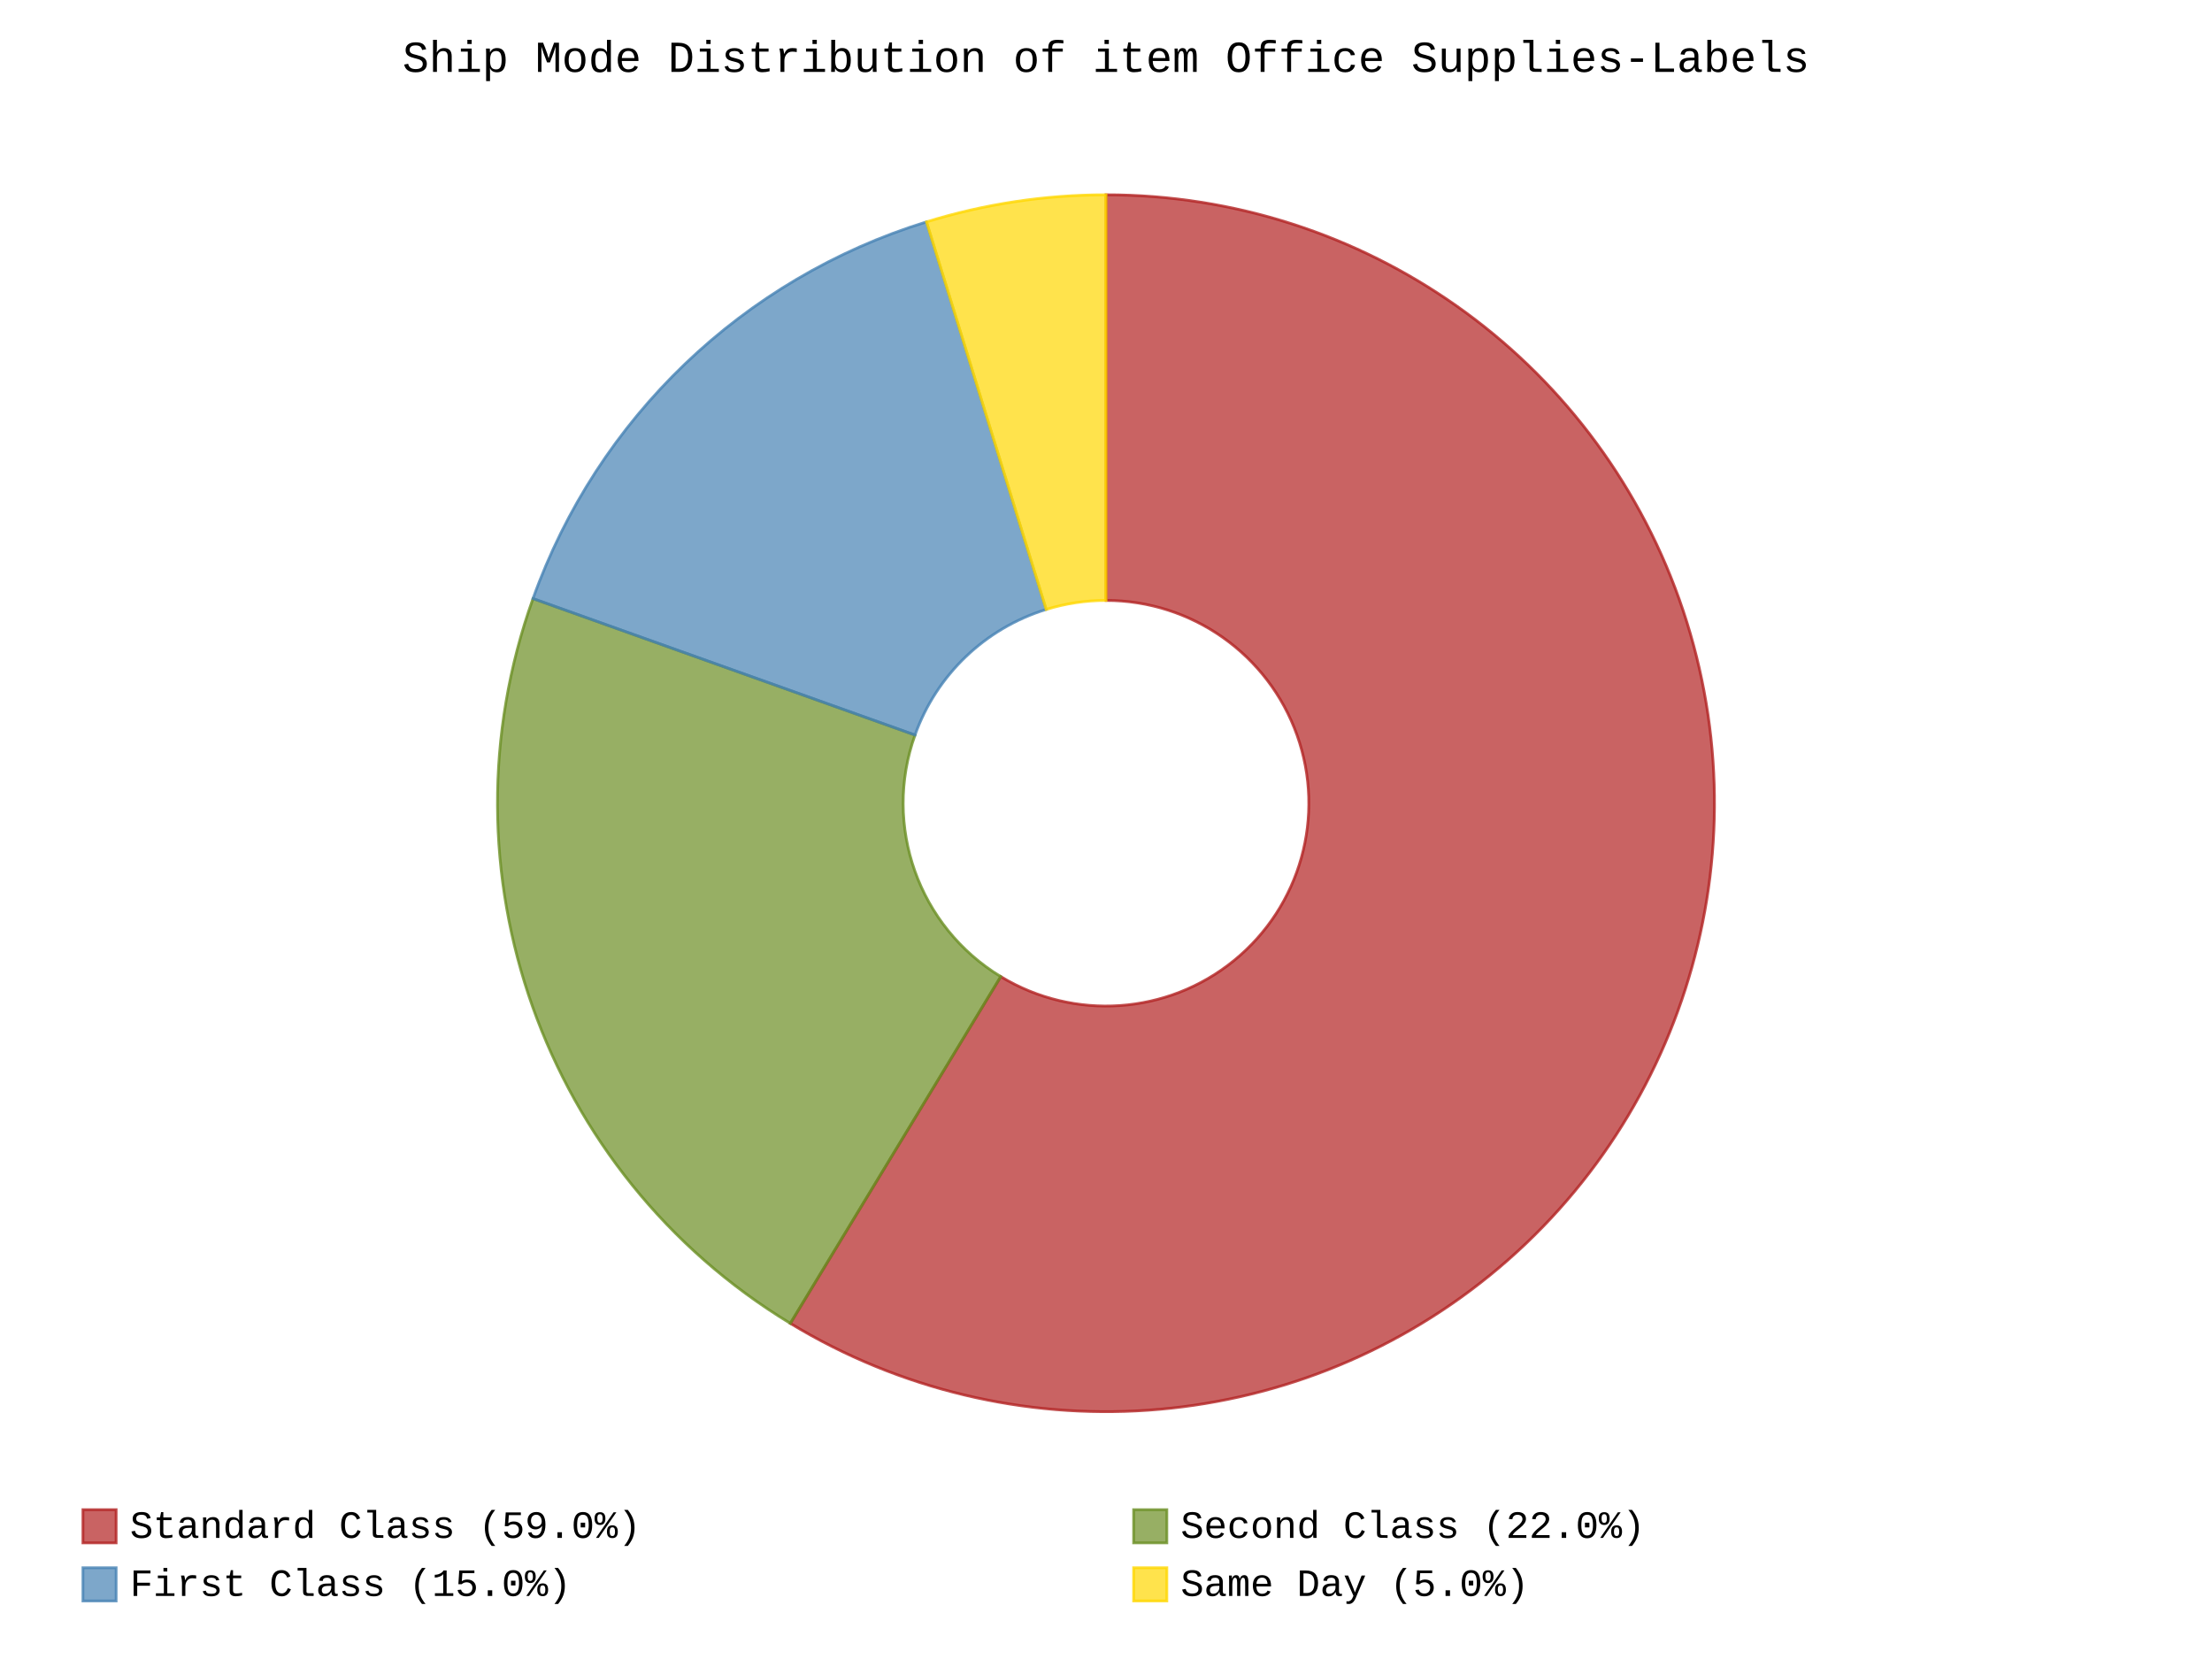
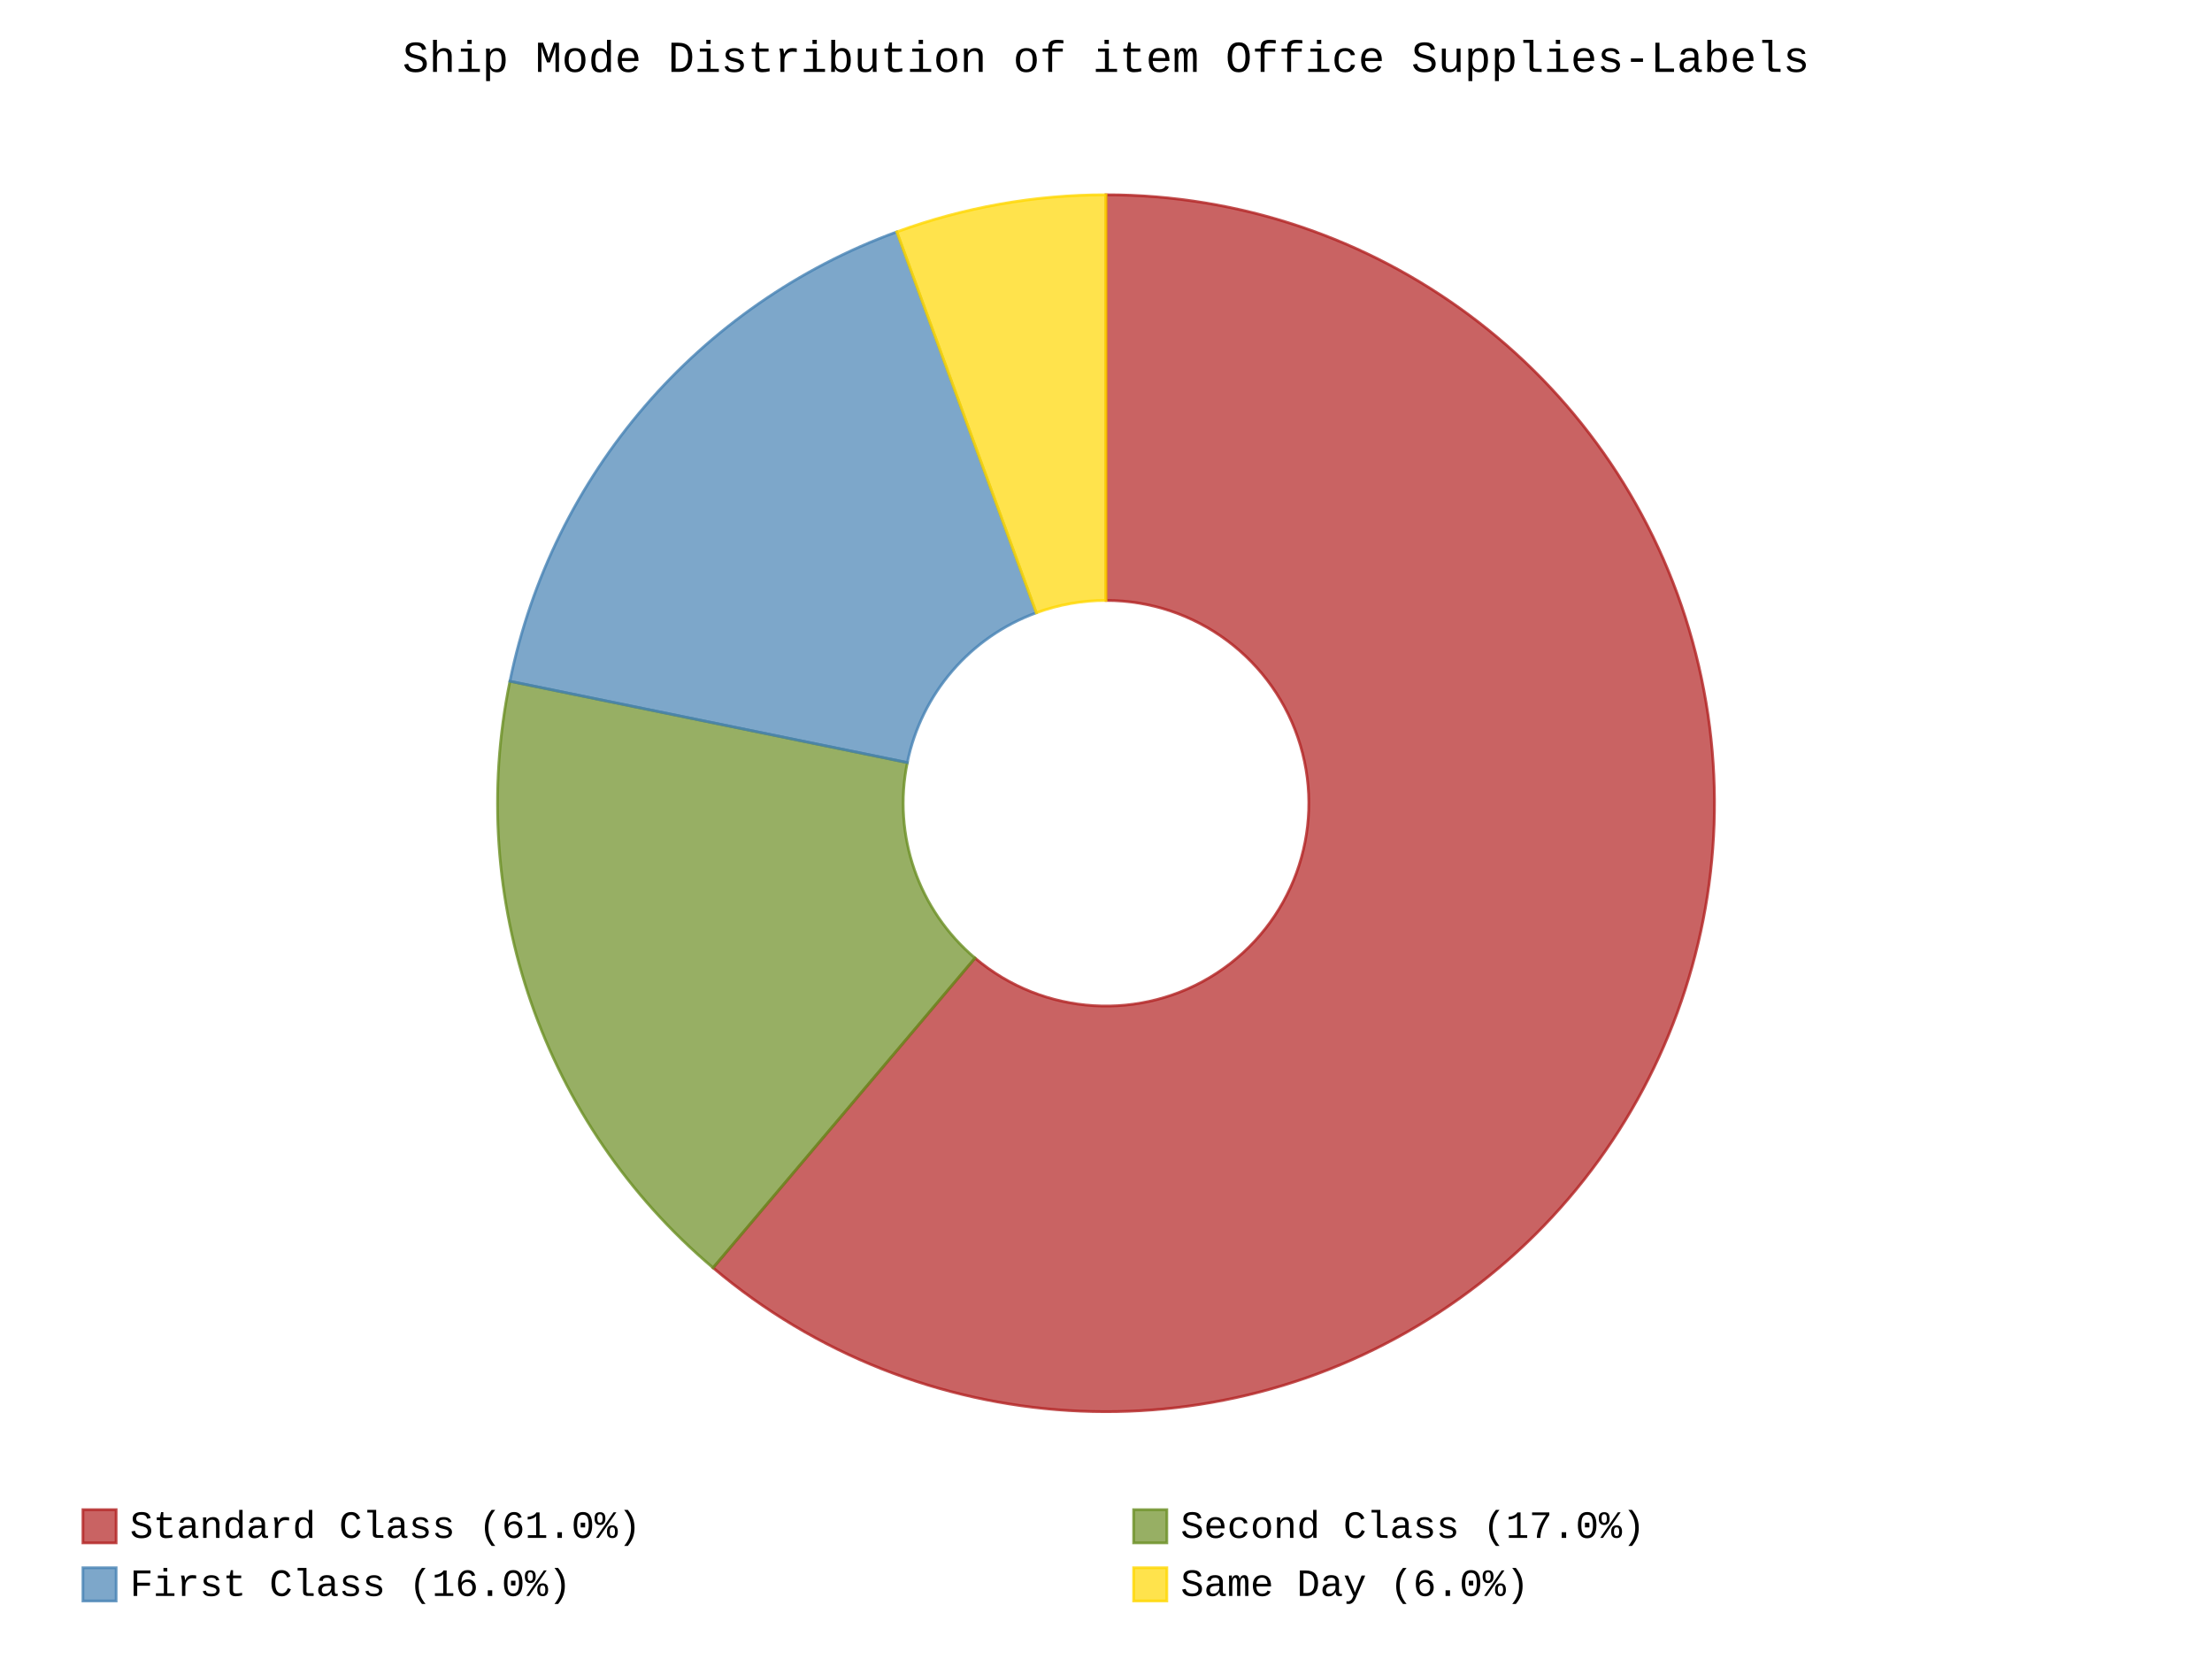
- <svg xmlns="http://www.w3.org/2000/svg" id="chart-147aac83-71d9-449b-b2d4-8bdca99d1fc9" class="pygal-chart" viewBox="0 0 800 600">
+ <svg xmlns="http://www.w3.org/2000/svg" id="chart-e6fc0176-fed3-4e7d-a054-7f10b53333e5" class="pygal-chart" viewBox="0 0 800 600">
  <defs>
-     <style type="text/css">#chart-147aac83-71d9-449b-b2d4-8bdca99d1fc9{-webkit-user-select:none;-webkit-font-smoothing:antialiased;font-family:Consolas,"Liberation Mono",Menlo,Courier,monospace}#chart-147aac83-71d9-449b-b2d4-8bdca99d1fc9 .title{font-family:Consolas,"Liberation Mono",Menlo,Courier,monospace;font-size:16px}#chart-147aac83-71d9-449b-b2d4-8bdca99d1fc9 .legends .legend text{font-family:Consolas,"Liberation Mono",Menlo,Courier,monospace;font-size:14px}#chart-147aac83-71d9-449b-b2d4-8bdca99d1fc9 .axis text{font-family:Consolas,"Liberation Mono",Menlo,Courier,monospace;font-size:10px}#chart-147aac83-71d9-449b-b2d4-8bdca99d1fc9 .axis text.major{font-family:Consolas,"Liberation Mono",Menlo,Courier,monospace;font-size:10px}#chart-147aac83-71d9-449b-b2d4-8bdca99d1fc9 .text-overlay text.value{font-family:Consolas,"Liberation Mono",Menlo,Courier,monospace;font-size:16px}#chart-147aac83-71d9-449b-b2d4-8bdca99d1fc9 .text-overlay text.label{font-family:Consolas,"Liberation Mono",Menlo,Courier,monospace;font-size:10px}#chart-147aac83-71d9-449b-b2d4-8bdca99d1fc9 .tooltip{font-family:Consolas,"Liberation Mono",Menlo,Courier,monospace;font-size:14px}#chart-147aac83-71d9-449b-b2d4-8bdca99d1fc9 text.no_data{font-family:Consolas,"Liberation Mono",Menlo,Courier,monospace;font-size:64px}
- #chart-147aac83-71d9-449b-b2d4-8bdca99d1fc9{background-color:white}#chart-147aac83-71d9-449b-b2d4-8bdca99d1fc9 path,#chart-147aac83-71d9-449b-b2d4-8bdca99d1fc9 line,#chart-147aac83-71d9-449b-b2d4-8bdca99d1fc9 rect,#chart-147aac83-71d9-449b-b2d4-8bdca99d1fc9 circle{-webkit-transition:150ms;-moz-transition:150ms;transition:150ms}#chart-147aac83-71d9-449b-b2d4-8bdca99d1fc9 .graph &gt; .background{fill:white}#chart-147aac83-71d9-449b-b2d4-8bdca99d1fc9 .plot &gt; .background{fill:white}#chart-147aac83-71d9-449b-b2d4-8bdca99d1fc9 .graph{fill:black}#chart-147aac83-71d9-449b-b2d4-8bdca99d1fc9 text.no_data{fill:black}#chart-147aac83-71d9-449b-b2d4-8bdca99d1fc9 .title{fill:black}#chart-147aac83-71d9-449b-b2d4-8bdca99d1fc9 .legends .legend text{fill:black}#chart-147aac83-71d9-449b-b2d4-8bdca99d1fc9 .legends .legend:hover text{fill:black}#chart-147aac83-71d9-449b-b2d4-8bdca99d1fc9 .axis .line{stroke:black}#chart-147aac83-71d9-449b-b2d4-8bdca99d1fc9 .axis .guide.line{stroke:#333333}#chart-147aac83-71d9-449b-b2d4-8bdca99d1fc9 .axis .major.line{stroke:black}#chart-147aac83-71d9-449b-b2d4-8bdca99d1fc9 .axis text.major{fill:black}#chart-147aac83-71d9-449b-b2d4-8bdca99d1fc9 .axis.y .guides:hover .guide.line,#chart-147aac83-71d9-449b-b2d4-8bdca99d1fc9 .line-graph .axis.x .guides:hover .guide.line,#chart-147aac83-71d9-449b-b2d4-8bdca99d1fc9 .stackedline-graph .axis.x .guides:hover .guide.line,#chart-147aac83-71d9-449b-b2d4-8bdca99d1fc9 .xy-graph .axis.x .guides:hover .guide.line{stroke:black}#chart-147aac83-71d9-449b-b2d4-8bdca99d1fc9 .axis .guides:hover text{fill:black}#chart-147aac83-71d9-449b-b2d4-8bdca99d1fc9 .reactive{fill-opacity:.7;stroke-opacity:.8;stroke-width:1}#chart-147aac83-71d9-449b-b2d4-8bdca99d1fc9 .ci{stroke:black}#chart-147aac83-71d9-449b-b2d4-8bdca99d1fc9 .reactive.active,#chart-147aac83-71d9-449b-b2d4-8bdca99d1fc9 .active .reactive{fill-opacity:.8;stroke-opacity:.9;stroke-width:4}#chart-147aac83-71d9-449b-b2d4-8bdca99d1fc9 .ci .reactive.active{stroke-width:1.5}#chart-147aac83-71d9-449b-b2d4-8bdca99d1fc9 .series text{fill:black}#chart-147aac83-71d9-449b-b2d4-8bdca99d1fc9 .tooltip rect{fill:white;stroke:black;-webkit-transition:opacity 150ms;-moz-transition:opacity 150ms;transition:opacity 150ms}#chart-147aac83-71d9-449b-b2d4-8bdca99d1fc9 .tooltip .label{fill:black}#chart-147aac83-71d9-449b-b2d4-8bdca99d1fc9 .tooltip .label{fill:black}#chart-147aac83-71d9-449b-b2d4-8bdca99d1fc9 .tooltip .legend{font-size:.8em;fill:#333333}#chart-147aac83-71d9-449b-b2d4-8bdca99d1fc9 .tooltip .x_label{font-size:.6em;fill:black}#chart-147aac83-71d9-449b-b2d4-8bdca99d1fc9 .tooltip .xlink{font-size:.5em;text-decoration:underline}#chart-147aac83-71d9-449b-b2d4-8bdca99d1fc9 .tooltip .value{font-size:1.5em}#chart-147aac83-71d9-449b-b2d4-8bdca99d1fc9 .bound{font-size:.5em}#chart-147aac83-71d9-449b-b2d4-8bdca99d1fc9 .max-value{font-size:.75em;fill:#333333}#chart-147aac83-71d9-449b-b2d4-8bdca99d1fc9 .map-element{fill:white;stroke:#333333 !important}#chart-147aac83-71d9-449b-b2d4-8bdca99d1fc9 .map-element .reactive{fill-opacity:inherit;stroke-opacity:inherit}#chart-147aac83-71d9-449b-b2d4-8bdca99d1fc9 .color-0,#chart-147aac83-71d9-449b-b2d4-8bdca99d1fc9 .color-0 a:visited{stroke:#B22222;fill:#B22222}#chart-147aac83-71d9-449b-b2d4-8bdca99d1fc9 .color-1,#chart-147aac83-71d9-449b-b2d4-8bdca99d1fc9 .color-1 a:visited{stroke:#6B8E23;fill:#6B8E23}#chart-147aac83-71d9-449b-b2d4-8bdca99d1fc9 .color-2,#chart-147aac83-71d9-449b-b2d4-8bdca99d1fc9 .color-2 a:visited{stroke:#4682B4;fill:#4682B4}#chart-147aac83-71d9-449b-b2d4-8bdca99d1fc9 .color-3,#chart-147aac83-71d9-449b-b2d4-8bdca99d1fc9 .color-3 a:visited{stroke:#FFD700;fill:#FFD700}#chart-147aac83-71d9-449b-b2d4-8bdca99d1fc9 .text-overlay .color-0 text{fill:black}#chart-147aac83-71d9-449b-b2d4-8bdca99d1fc9 .text-overlay .color-1 text{fill:black}#chart-147aac83-71d9-449b-b2d4-8bdca99d1fc9 .text-overlay .color-2 text{fill:black}#chart-147aac83-71d9-449b-b2d4-8bdca99d1fc9 .text-overlay .color-3 text{fill:black}
- #chart-147aac83-71d9-449b-b2d4-8bdca99d1fc9 text.no_data{text-anchor:middle}#chart-147aac83-71d9-449b-b2d4-8bdca99d1fc9 .guide.line{fill:none}#chart-147aac83-71d9-449b-b2d4-8bdca99d1fc9 .centered{text-anchor:middle}#chart-147aac83-71d9-449b-b2d4-8bdca99d1fc9 .title{text-anchor:middle}#chart-147aac83-71d9-449b-b2d4-8bdca99d1fc9 .legends .legend text{fill-opacity:1}#chart-147aac83-71d9-449b-b2d4-8bdca99d1fc9 .axis.x text{text-anchor:middle}#chart-147aac83-71d9-449b-b2d4-8bdca99d1fc9 .axis.x:not(.web) text[transform]{text-anchor:start}#chart-147aac83-71d9-449b-b2d4-8bdca99d1fc9 .axis.x:not(.web) text[transform].backwards{text-anchor:end}#chart-147aac83-71d9-449b-b2d4-8bdca99d1fc9 .axis.y text{text-anchor:end}#chart-147aac83-71d9-449b-b2d4-8bdca99d1fc9 .axis.y text[transform].backwards{text-anchor:start}#chart-147aac83-71d9-449b-b2d4-8bdca99d1fc9 .axis.y2 text{text-anchor:start}#chart-147aac83-71d9-449b-b2d4-8bdca99d1fc9 .axis.y2 text[transform].backwards{text-anchor:end}#chart-147aac83-71d9-449b-b2d4-8bdca99d1fc9 .axis .guide.line{stroke-dasharray:4,4;stroke:black}#chart-147aac83-71d9-449b-b2d4-8bdca99d1fc9 .axis .major.guide.line{stroke-dasharray:6,6;stroke:black}#chart-147aac83-71d9-449b-b2d4-8bdca99d1fc9 .horizontal .axis.y .guide.line,#chart-147aac83-71d9-449b-b2d4-8bdca99d1fc9 .horizontal .axis.y2 .guide.line,#chart-147aac83-71d9-449b-b2d4-8bdca99d1fc9 .vertical .axis.x .guide.line{opacity:0}#chart-147aac83-71d9-449b-b2d4-8bdca99d1fc9 .horizontal .axis.always_show .guide.line,#chart-147aac83-71d9-449b-b2d4-8bdca99d1fc9 .vertical .axis.always_show .guide.line{opacity:1 !important}#chart-147aac83-71d9-449b-b2d4-8bdca99d1fc9 .axis.y .guides:hover .guide.line,#chart-147aac83-71d9-449b-b2d4-8bdca99d1fc9 .axis.y2 .guides:hover .guide.line,#chart-147aac83-71d9-449b-b2d4-8bdca99d1fc9 .axis.x .guides:hover .guide.line{opacity:1}#chart-147aac83-71d9-449b-b2d4-8bdca99d1fc9 .axis .guides:hover text{opacity:1}#chart-147aac83-71d9-449b-b2d4-8bdca99d1fc9 .nofill{fill:none}#chart-147aac83-71d9-449b-b2d4-8bdca99d1fc9 .subtle-fill{fill-opacity:.2}#chart-147aac83-71d9-449b-b2d4-8bdca99d1fc9 .dot{stroke-width:1px;fill-opacity:1;stroke-opacity:1}#chart-147aac83-71d9-449b-b2d4-8bdca99d1fc9 .dot.active{stroke-width:5px}#chart-147aac83-71d9-449b-b2d4-8bdca99d1fc9 .dot.negative{fill:transparent}#chart-147aac83-71d9-449b-b2d4-8bdca99d1fc9 text,#chart-147aac83-71d9-449b-b2d4-8bdca99d1fc9 tspan{stroke:none !important}#chart-147aac83-71d9-449b-b2d4-8bdca99d1fc9 .series text.active{opacity:1}#chart-147aac83-71d9-449b-b2d4-8bdca99d1fc9 .tooltip rect{fill-opacity:.95;stroke-width:.5}#chart-147aac83-71d9-449b-b2d4-8bdca99d1fc9 .tooltip text{fill-opacity:1}#chart-147aac83-71d9-449b-b2d4-8bdca99d1fc9 .showable{visibility:hidden}#chart-147aac83-71d9-449b-b2d4-8bdca99d1fc9 .showable.shown{visibility:visible}#chart-147aac83-71d9-449b-b2d4-8bdca99d1fc9 .gauge-background{fill:rgba(229,229,229,1);stroke:none}#chart-147aac83-71d9-449b-b2d4-8bdca99d1fc9 .bg-lines{stroke:white;stroke-width:2px}</style>
+     <style type="text/css">#chart-e6fc0176-fed3-4e7d-a054-7f10b53333e5{-webkit-user-select:none;-webkit-font-smoothing:antialiased;font-family:Consolas,"Liberation Mono",Menlo,Courier,monospace}#chart-e6fc0176-fed3-4e7d-a054-7f10b53333e5 .title{font-family:Consolas,"Liberation Mono",Menlo,Courier,monospace;font-size:16px}#chart-e6fc0176-fed3-4e7d-a054-7f10b53333e5 .legends .legend text{font-family:Consolas,"Liberation Mono",Menlo,Courier,monospace;font-size:14px}#chart-e6fc0176-fed3-4e7d-a054-7f10b53333e5 .axis text{font-family:Consolas,"Liberation Mono",Menlo,Courier,monospace;font-size:10px}#chart-e6fc0176-fed3-4e7d-a054-7f10b53333e5 .axis text.major{font-family:Consolas,"Liberation Mono",Menlo,Courier,monospace;font-size:10px}#chart-e6fc0176-fed3-4e7d-a054-7f10b53333e5 .text-overlay text.value{font-family:Consolas,"Liberation Mono",Menlo,Courier,monospace;font-size:16px}#chart-e6fc0176-fed3-4e7d-a054-7f10b53333e5 .text-overlay text.label{font-family:Consolas,"Liberation Mono",Menlo,Courier,monospace;font-size:10px}#chart-e6fc0176-fed3-4e7d-a054-7f10b53333e5 .tooltip{font-family:Consolas,"Liberation Mono",Menlo,Courier,monospace;font-size:14px}#chart-e6fc0176-fed3-4e7d-a054-7f10b53333e5 text.no_data{font-family:Consolas,"Liberation Mono",Menlo,Courier,monospace;font-size:64px}
+ #chart-e6fc0176-fed3-4e7d-a054-7f10b53333e5{background-color:white}#chart-e6fc0176-fed3-4e7d-a054-7f10b53333e5 path,#chart-e6fc0176-fed3-4e7d-a054-7f10b53333e5 line,#chart-e6fc0176-fed3-4e7d-a054-7f10b53333e5 rect,#chart-e6fc0176-fed3-4e7d-a054-7f10b53333e5 circle{-webkit-transition:150ms;-moz-transition:150ms;transition:150ms}#chart-e6fc0176-fed3-4e7d-a054-7f10b53333e5 .graph &gt; .background{fill:white}#chart-e6fc0176-fed3-4e7d-a054-7f10b53333e5 .plot &gt; .background{fill:white}#chart-e6fc0176-fed3-4e7d-a054-7f10b53333e5 .graph{fill:black}#chart-e6fc0176-fed3-4e7d-a054-7f10b53333e5 text.no_data{fill:black}#chart-e6fc0176-fed3-4e7d-a054-7f10b53333e5 .title{fill:black}#chart-e6fc0176-fed3-4e7d-a054-7f10b53333e5 .legends .legend text{fill:black}#chart-e6fc0176-fed3-4e7d-a054-7f10b53333e5 .legends .legend:hover text{fill:black}#chart-e6fc0176-fed3-4e7d-a054-7f10b53333e5 .axis .line{stroke:black}#chart-e6fc0176-fed3-4e7d-a054-7f10b53333e5 .axis .guide.line{stroke:#333333}#chart-e6fc0176-fed3-4e7d-a054-7f10b53333e5 .axis .major.line{stroke:black}#chart-e6fc0176-fed3-4e7d-a054-7f10b53333e5 .axis text.major{fill:black}#chart-e6fc0176-fed3-4e7d-a054-7f10b53333e5 .axis.y .guides:hover .guide.line,#chart-e6fc0176-fed3-4e7d-a054-7f10b53333e5 .line-graph .axis.x .guides:hover .guide.line,#chart-e6fc0176-fed3-4e7d-a054-7f10b53333e5 .stackedline-graph .axis.x .guides:hover .guide.line,#chart-e6fc0176-fed3-4e7d-a054-7f10b53333e5 .xy-graph .axis.x .guides:hover .guide.line{stroke:black}#chart-e6fc0176-fed3-4e7d-a054-7f10b53333e5 .axis .guides:hover text{fill:black}#chart-e6fc0176-fed3-4e7d-a054-7f10b53333e5 .reactive{fill-opacity:.7;stroke-opacity:.8;stroke-width:1}#chart-e6fc0176-fed3-4e7d-a054-7f10b53333e5 .ci{stroke:black}#chart-e6fc0176-fed3-4e7d-a054-7f10b53333e5 .reactive.active,#chart-e6fc0176-fed3-4e7d-a054-7f10b53333e5 .active .reactive{fill-opacity:.8;stroke-opacity:.9;stroke-width:4}#chart-e6fc0176-fed3-4e7d-a054-7f10b53333e5 .ci .reactive.active{stroke-width:1.5}#chart-e6fc0176-fed3-4e7d-a054-7f10b53333e5 .series text{fill:black}#chart-e6fc0176-fed3-4e7d-a054-7f10b53333e5 .tooltip rect{fill:white;stroke:black;-webkit-transition:opacity 150ms;-moz-transition:opacity 150ms;transition:opacity 150ms}#chart-e6fc0176-fed3-4e7d-a054-7f10b53333e5 .tooltip .label{fill:black}#chart-e6fc0176-fed3-4e7d-a054-7f10b53333e5 .tooltip .label{fill:black}#chart-e6fc0176-fed3-4e7d-a054-7f10b53333e5 .tooltip .legend{font-size:.8em;fill:#333333}#chart-e6fc0176-fed3-4e7d-a054-7f10b53333e5 .tooltip .x_label{font-size:.6em;fill:black}#chart-e6fc0176-fed3-4e7d-a054-7f10b53333e5 .tooltip .xlink{font-size:.5em;text-decoration:underline}#chart-e6fc0176-fed3-4e7d-a054-7f10b53333e5 .tooltip .value{font-size:1.5em}#chart-e6fc0176-fed3-4e7d-a054-7f10b53333e5 .bound{font-size:.5em}#chart-e6fc0176-fed3-4e7d-a054-7f10b53333e5 .max-value{font-size:.75em;fill:#333333}#chart-e6fc0176-fed3-4e7d-a054-7f10b53333e5 .map-element{fill:white;stroke:#333333 !important}#chart-e6fc0176-fed3-4e7d-a054-7f10b53333e5 .map-element .reactive{fill-opacity:inherit;stroke-opacity:inherit}#chart-e6fc0176-fed3-4e7d-a054-7f10b53333e5 .color-0,#chart-e6fc0176-fed3-4e7d-a054-7f10b53333e5 .color-0 a:visited{stroke:#B22222;fill:#B22222}#chart-e6fc0176-fed3-4e7d-a054-7f10b53333e5 .color-1,#chart-e6fc0176-fed3-4e7d-a054-7f10b53333e5 .color-1 a:visited{stroke:#6B8E23;fill:#6B8E23}#chart-e6fc0176-fed3-4e7d-a054-7f10b53333e5 .color-2,#chart-e6fc0176-fed3-4e7d-a054-7f10b53333e5 .color-2 a:visited{stroke:#4682B4;fill:#4682B4}#chart-e6fc0176-fed3-4e7d-a054-7f10b53333e5 .color-3,#chart-e6fc0176-fed3-4e7d-a054-7f10b53333e5 .color-3 a:visited{stroke:#FFD700;fill:#FFD700}#chart-e6fc0176-fed3-4e7d-a054-7f10b53333e5 .text-overlay .color-0 text{fill:black}#chart-e6fc0176-fed3-4e7d-a054-7f10b53333e5 .text-overlay .color-1 text{fill:black}#chart-e6fc0176-fed3-4e7d-a054-7f10b53333e5 .text-overlay .color-2 text{fill:black}#chart-e6fc0176-fed3-4e7d-a054-7f10b53333e5 .text-overlay .color-3 text{fill:black}
+ #chart-e6fc0176-fed3-4e7d-a054-7f10b53333e5 text.no_data{text-anchor:middle}#chart-e6fc0176-fed3-4e7d-a054-7f10b53333e5 .guide.line{fill:none}#chart-e6fc0176-fed3-4e7d-a054-7f10b53333e5 .centered{text-anchor:middle}#chart-e6fc0176-fed3-4e7d-a054-7f10b53333e5 .title{text-anchor:middle}#chart-e6fc0176-fed3-4e7d-a054-7f10b53333e5 .legends .legend text{fill-opacity:1}#chart-e6fc0176-fed3-4e7d-a054-7f10b53333e5 .axis.x text{text-anchor:middle}#chart-e6fc0176-fed3-4e7d-a054-7f10b53333e5 .axis.x:not(.web) text[transform]{text-anchor:start}#chart-e6fc0176-fed3-4e7d-a054-7f10b53333e5 .axis.x:not(.web) text[transform].backwards{text-anchor:end}#chart-e6fc0176-fed3-4e7d-a054-7f10b53333e5 .axis.y text{text-anchor:end}#chart-e6fc0176-fed3-4e7d-a054-7f10b53333e5 .axis.y text[transform].backwards{text-anchor:start}#chart-e6fc0176-fed3-4e7d-a054-7f10b53333e5 .axis.y2 text{text-anchor:start}#chart-e6fc0176-fed3-4e7d-a054-7f10b53333e5 .axis.y2 text[transform].backwards{text-anchor:end}#chart-e6fc0176-fed3-4e7d-a054-7f10b53333e5 .axis .guide.line{stroke-dasharray:4,4;stroke:black}#chart-e6fc0176-fed3-4e7d-a054-7f10b53333e5 .axis .major.guide.line{stroke-dasharray:6,6;stroke:black}#chart-e6fc0176-fed3-4e7d-a054-7f10b53333e5 .horizontal .axis.y .guide.line,#chart-e6fc0176-fed3-4e7d-a054-7f10b53333e5 .horizontal .axis.y2 .guide.line,#chart-e6fc0176-fed3-4e7d-a054-7f10b53333e5 .vertical .axis.x .guide.line{opacity:0}#chart-e6fc0176-fed3-4e7d-a054-7f10b53333e5 .horizontal .axis.always_show .guide.line,#chart-e6fc0176-fed3-4e7d-a054-7f10b53333e5 .vertical .axis.always_show .guide.line{opacity:1 !important}#chart-e6fc0176-fed3-4e7d-a054-7f10b53333e5 .axis.y .guides:hover .guide.line,#chart-e6fc0176-fed3-4e7d-a054-7f10b53333e5 .axis.y2 .guides:hover .guide.line,#chart-e6fc0176-fed3-4e7d-a054-7f10b53333e5 .axis.x .guides:hover .guide.line{opacity:1}#chart-e6fc0176-fed3-4e7d-a054-7f10b53333e5 .axis .guides:hover text{opacity:1}#chart-e6fc0176-fed3-4e7d-a054-7f10b53333e5 .nofill{fill:none}#chart-e6fc0176-fed3-4e7d-a054-7f10b53333e5 .subtle-fill{fill-opacity:.2}#chart-e6fc0176-fed3-4e7d-a054-7f10b53333e5 .dot{stroke-width:1px;fill-opacity:1;stroke-opacity:1}#chart-e6fc0176-fed3-4e7d-a054-7f10b53333e5 .dot.active{stroke-width:5px}#chart-e6fc0176-fed3-4e7d-a054-7f10b53333e5 .dot.negative{fill:transparent}#chart-e6fc0176-fed3-4e7d-a054-7f10b53333e5 text,#chart-e6fc0176-fed3-4e7d-a054-7f10b53333e5 tspan{stroke:none !important}#chart-e6fc0176-fed3-4e7d-a054-7f10b53333e5 .series text.active{opacity:1}#chart-e6fc0176-fed3-4e7d-a054-7f10b53333e5 .tooltip rect{fill-opacity:.95;stroke-width:.5}#chart-e6fc0176-fed3-4e7d-a054-7f10b53333e5 .tooltip text{fill-opacity:1}#chart-e6fc0176-fed3-4e7d-a054-7f10b53333e5 .showable{visibility:hidden}#chart-e6fc0176-fed3-4e7d-a054-7f10b53333e5 .showable.shown{visibility:visible}#chart-e6fc0176-fed3-4e7d-a054-7f10b53333e5 .gauge-background{fill:rgba(229,229,229,1);stroke:none}#chart-e6fc0176-fed3-4e7d-a054-7f10b53333e5 .bg-lines{stroke:white;stroke-width:2px}</style>
  </defs>
  <g class="graph pie-graph vertical">
    <rect x="0" y="0" width="800" height="600" class="background" />
    <g transform="translate(20, 46)" class="plot">
      <rect x="0" y="0" width="760" height="489.0" class="background" />
      <g class="series serie-0 color-0">
        <g class="slices">
          <g class="slice">
-             <path d="M380 24.45 A220.05 220.05 0 1 1 265.832 432.616 L341.944 307.205 A73.35 73.35 0 1 0 380 171.15 z" class="slice reactive tooltip-trigger" />
+             <path d="M380 24.45 A220.05 220.05 0 1 1 237.898 412.515 L332.633 300.505 A73.35 73.35 0 1 0 380 171.15 z" class="slice reactive tooltip-trigger" />
          </g>
        </g>
      </g>
      <g class="series serie-1 color-1">
        <g class="slices">
          <g class="slice">
-             <path d="M265.832 432.616 A220.05 220.05 0 0 1 172.768 170.493 L310.923 219.831 A73.35 73.35 0 0 0 341.944 307.205 z" class="slice reactive tooltip-trigger" />
+             <path d="M237.898 412.515 A220.05 220.05 0 0 1 164.417 200.387 L308.139 229.796 A73.35 73.35 0 0 0 332.633 300.505 z" class="slice reactive tooltip-trigger" />
          </g>
        </g>
      </g>
      <g class="series serie-2 color-2">
        <g class="slices">
          <g class="slice">
-             <path d="M172.768 170.493 A220.05 220.05 0 0 1 315.065 34.249 L358.355 174.416 A73.35 73.35 0 0 0 310.923 219.831 z" class="slice reactive tooltip-trigger" />
+             <path d="M164.417 200.387 A220.05 220.05 0 0 1 304.335 37.868 L354.778 175.623 A73.35 73.35 0 0 0 308.139 229.796 z" class="slice reactive tooltip-trigger" />
          </g>
        </g>
      </g>
      <g class="series serie-3 color-3">
        <g class="slices">
          <g class="slice">
-             <path d="M315.065 34.249 A220.05 220.05 0 0 1 380 24.45 L380 171.15 A73.35 73.35 0 0 0 358.355 174.416 z" class="slice reactive tooltip-trigger" />
+             <path d="M304.335 37.868 A220.05 220.05 0 0 1 380 24.45 L380 171.15 A73.35 73.35 0 0 0 354.778 175.623 z" class="slice reactive tooltip-trigger" />
          </g>
        </g>
      </g>
    </g>
    <g class="titles">
      <text x="400.0" y="26" class="title plot_title">Ship Mode Distribution of item Office Supplies-Labels</text>
    </g>
    <g transform="translate(20, 46)" class="plot overlay">
      <g class="series serie-0 color-0" />
      <g class="series serie-1 color-1" />
      <g class="series serie-2 color-2" />
      <g class="series serie-3 color-3" />
    </g>
    <g transform="translate(20, 46)" class="plot text-overlay">
      <g class="series serie-0 color-0" />
      <g class="series serie-1 color-1" />
      <g class="series serie-2 color-2" />
      <g class="series serie-3 color-3" />
    </g>
    <g transform="translate(20, 46)" class="plot tooltip-overlay">
      <g transform="translate(0 0)" style="opacity: 0" class="tooltip">
        <rect rx="0" ry="0" width="0" height="0" class="tooltip-box" />
        <g class="text" />
      </g>
    </g>
    <g transform="translate(30, 545)" class="legends">
      <g id="activate-serie-0" class="legend reactive activate-serie">
        <rect x="0.0" y="1.0" width="12" height="12" class="color-0 reactive" />
-         <text x="17.0" y="11.2">Standard Class (59.0%)</text>
+         <text x="17.0" y="11.2">Standard Class (61.0%)</text>
      </g>
      <g id="activate-serie-1" class="legend reactive activate-serie">
        <rect x="380.0" y="1.0" width="12" height="12" class="color-1 reactive" />
-         <text x="397.0" y="11.2">Second Class (22.0%)</text>
+         <text x="397.0" y="11.2">Second Class (17.0%)</text>
      </g>
      <g id="activate-serie-2" class="legend reactive activate-serie">
        <rect x="0.0" y="22.0" width="12" height="12" class="color-2 reactive" />
-         <text x="17.0" y="32.2">First Class (15.0%)</text>
+         <text x="17.0" y="32.2">First Class (16.0%)</text>
      </g>
      <g id="activate-serie-3" class="legend reactive activate-serie">
        <rect x="380.0" y="22.0" width="12" height="12" class="color-3 reactive" />
-         <text x="397.0" y="32.2">Same Day (5.0%)</text>
+         <text x="397.0" y="32.2">Same Day (6.0%)</text>
      </g>
    </g>
  </g>
</svg>
